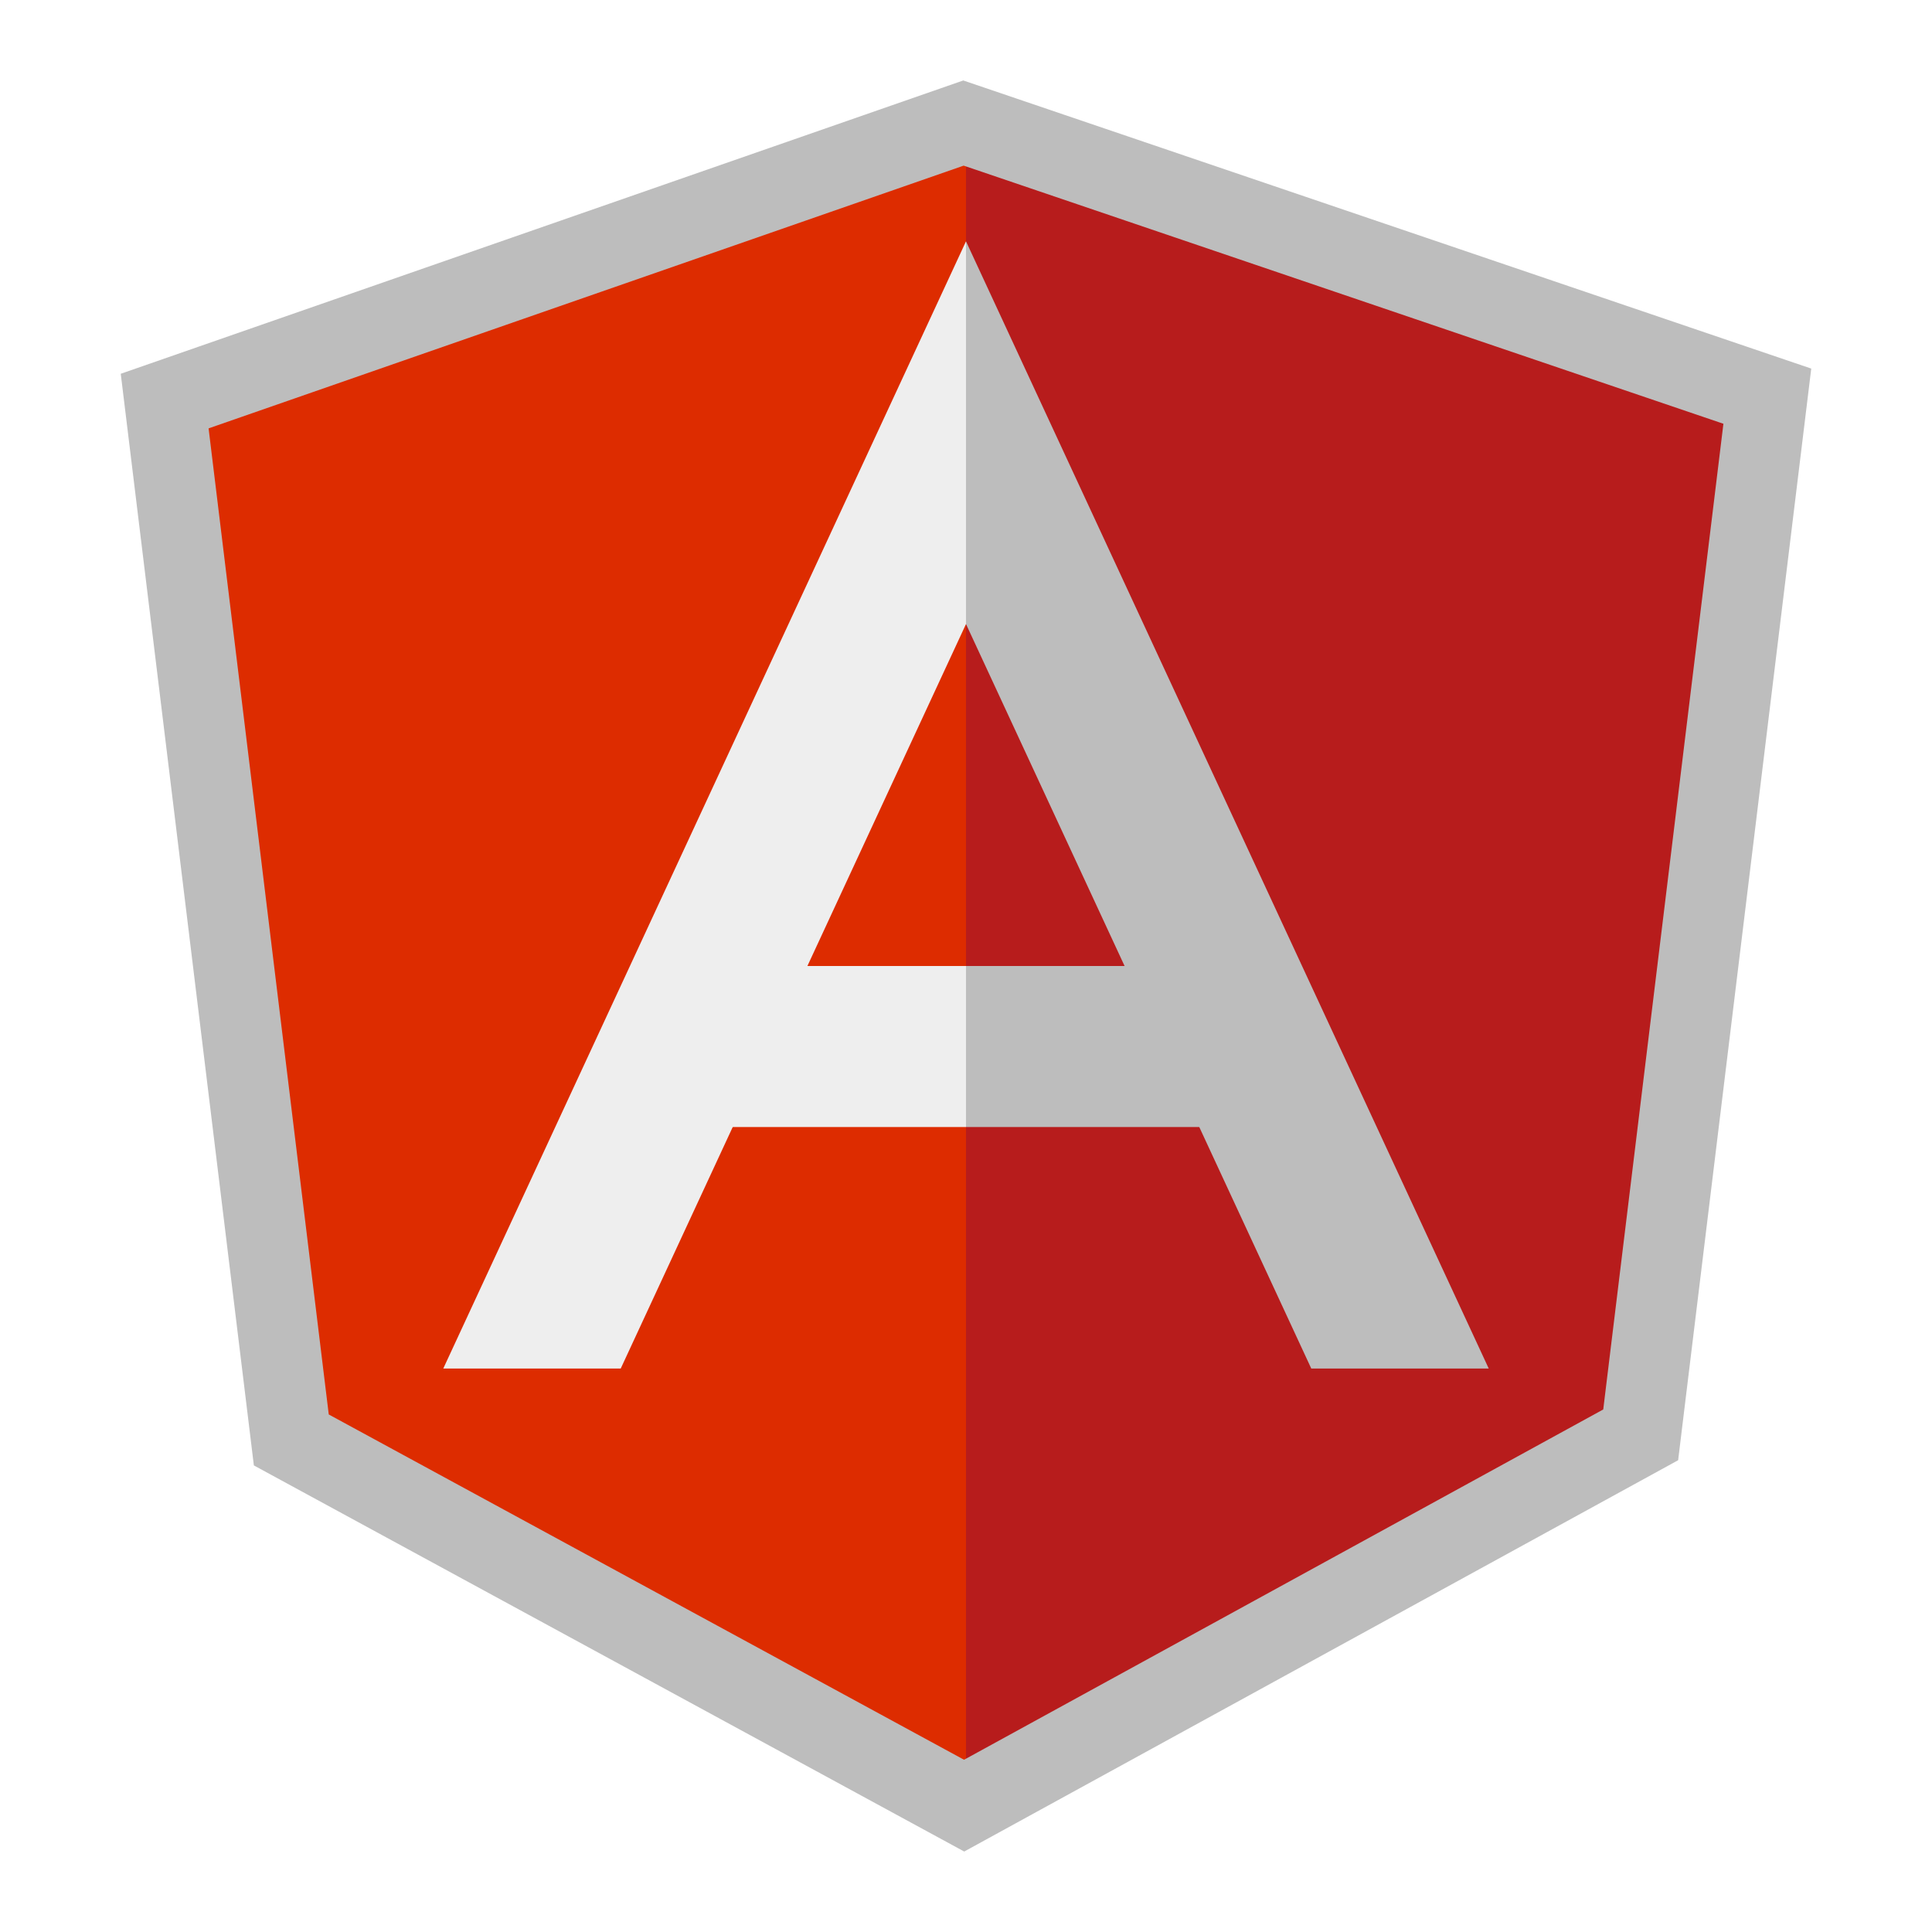
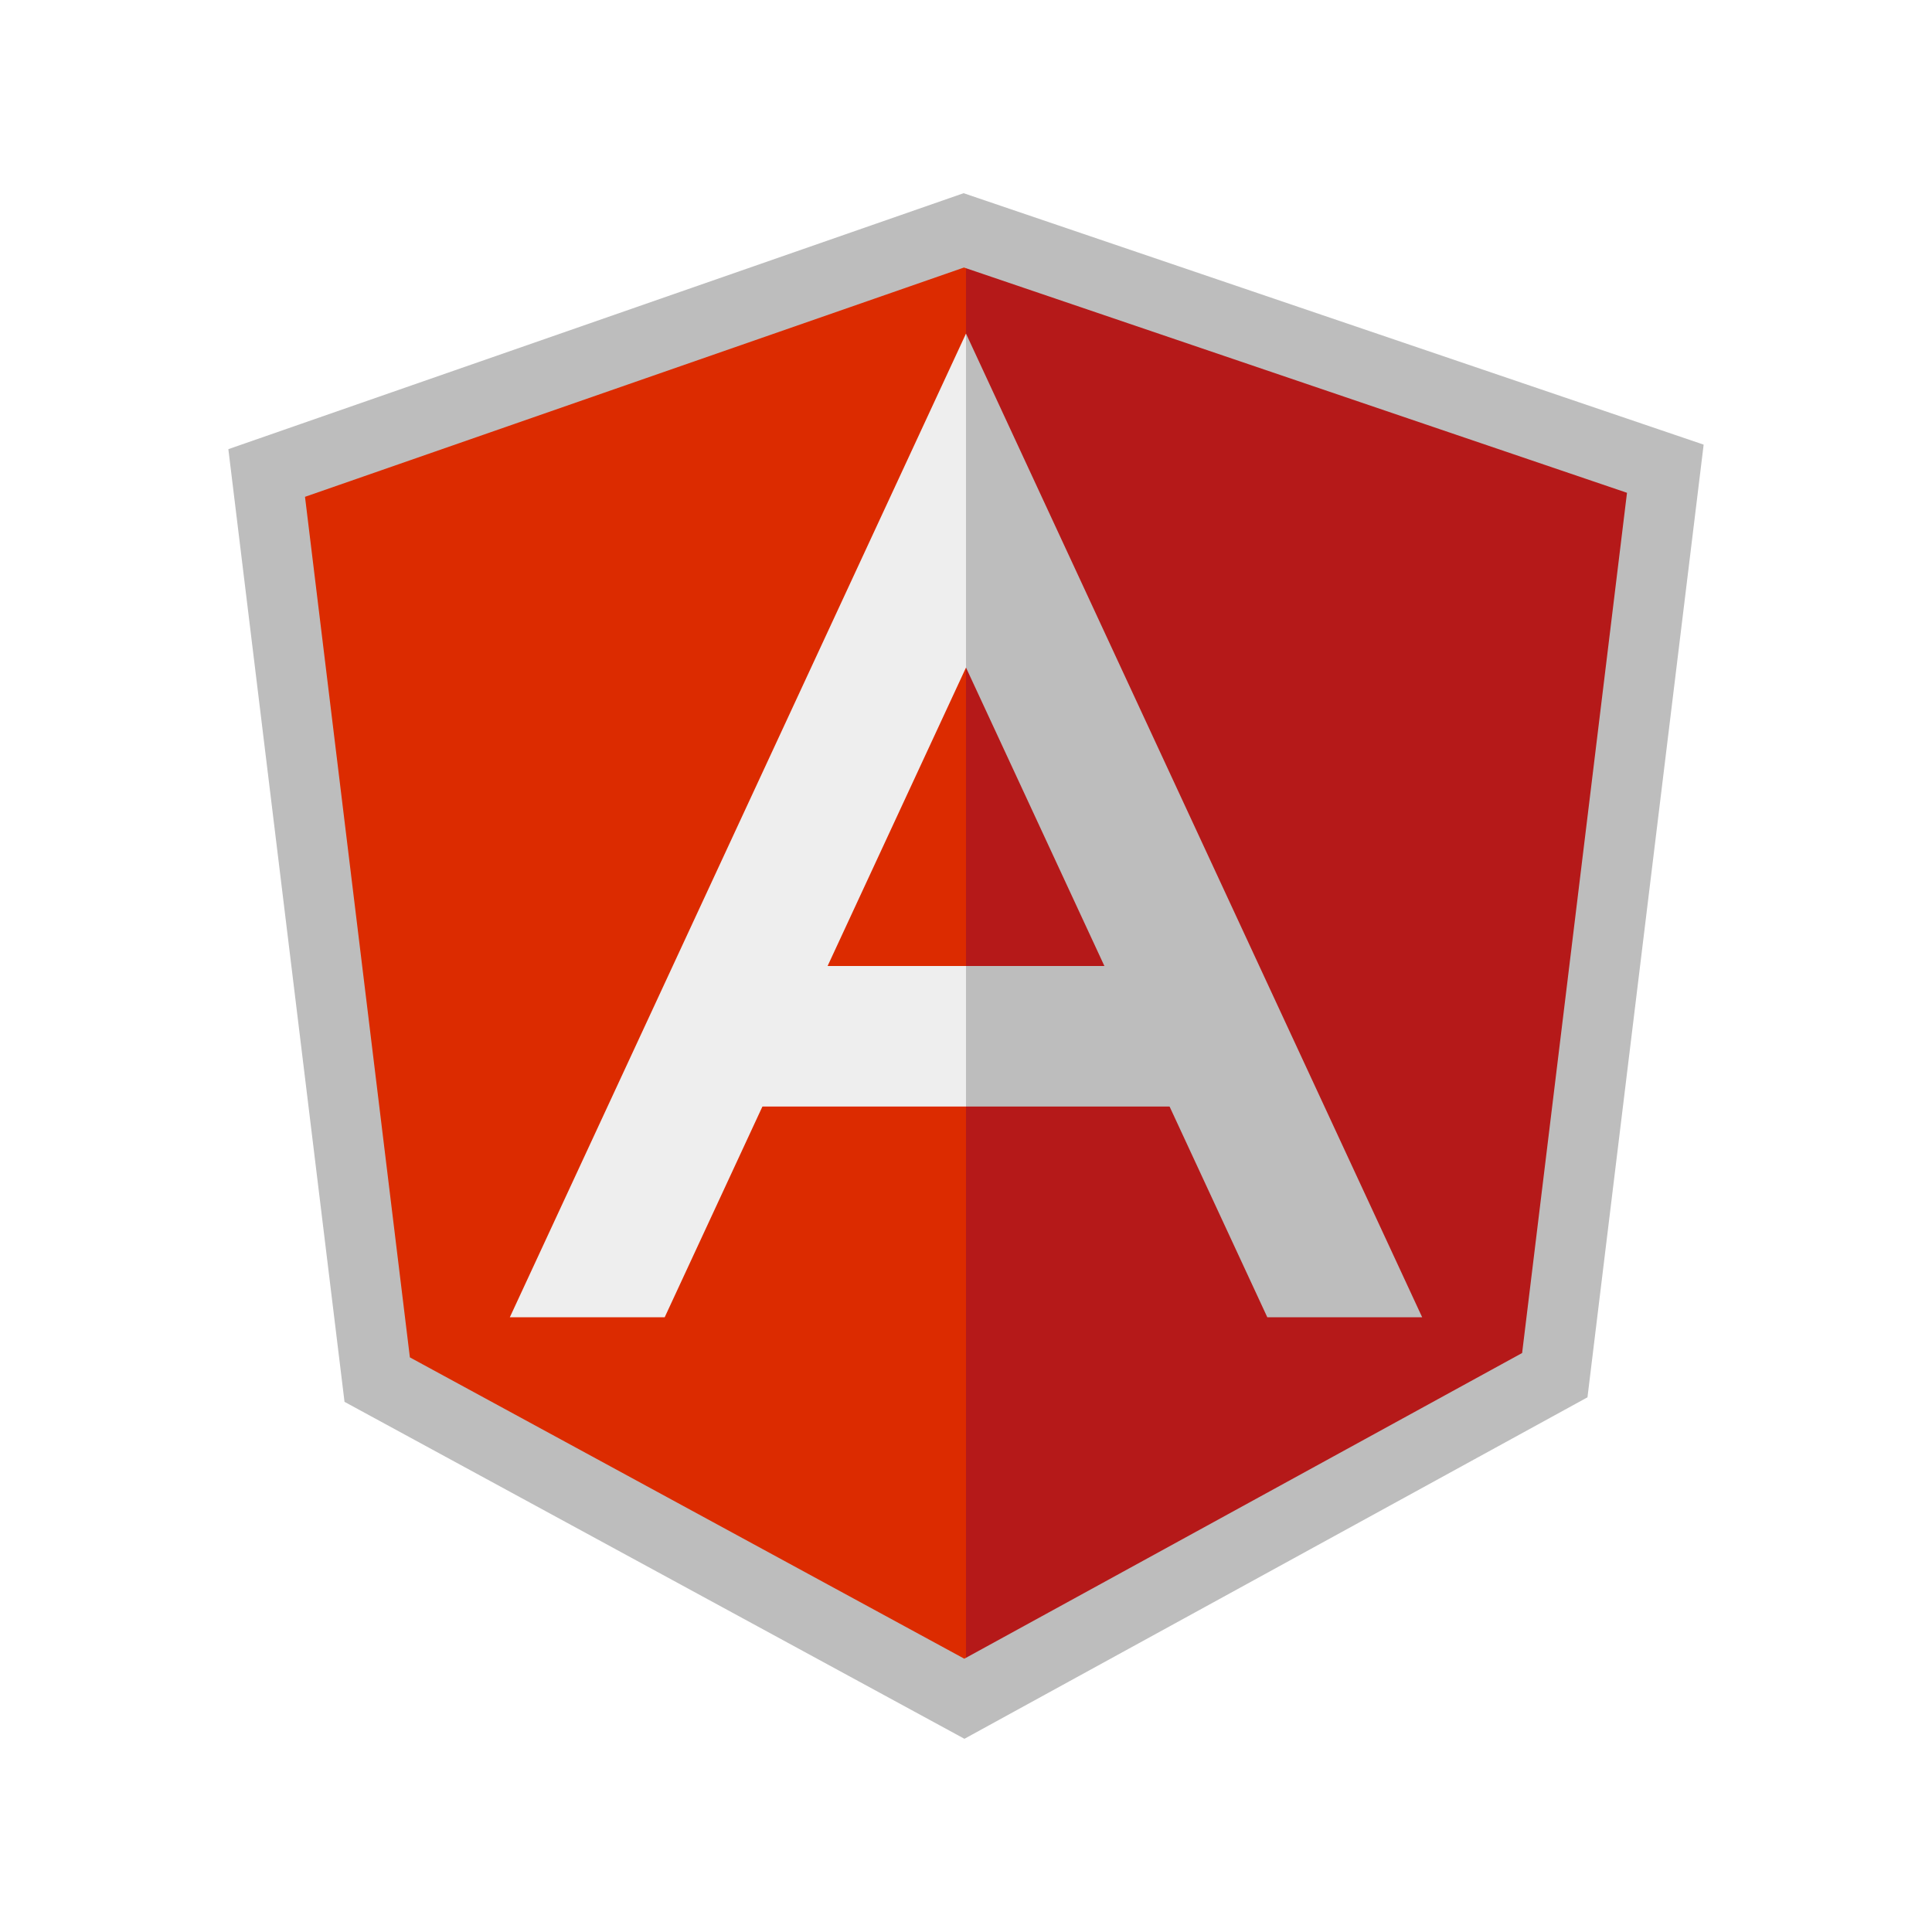
- <svg xmlns="http://www.w3.org/2000/svg" width="80pt" height="80pt" viewBox="0 0 80 80" version="1.1">
-   <g id="surface177139">
-     <path style=" stroke:none;fill-rule:nonzero;fill:rgb(74.118%,74.118%,74.118%);fill-opacity:1;" d="M 39.887 3.332 L 5 15.477 L 10.512 60.68 L 39.926 76.668 L 69.488 60.465 L 75 15.262 Z M 39.887 3.332 " />
-     <path style=" stroke:none;fill-rule:nonzero;fill:rgb(71.765%,10.98%,10.98%);fill-opacity:1;" d="M 71.363 17.547 L 40 6.891 L 40 72.824 L 66.387 58.363 Z M 71.363 17.547 " />
-     <path style=" stroke:none;fill-rule:nonzero;fill:rgb(86.667%,17.255%,0%);fill-opacity:1;" d="M 39.902 6.859 L 8.637 17.738 L 13.613 58.57 L 39.918 72.867 L 40 72.824 L 40 6.891 Z M 39.902 6.859 " />
-     <path style=" stroke:none;fill-rule:nonzero;fill:rgb(74.118%,74.118%,74.118%);fill-opacity:1;" d="M 40 9.992 L 40 25.84 L 54.297 56.668 L 61.645 56.668 Z M 40 9.992 " />
-     <path style=" stroke:none;fill-rule:nonzero;fill:rgb(93.333%,93.333%,93.333%);fill-opacity:1;" d="M 18.355 56.668 L 25.703 56.668 L 40 25.84 L 40 9.992 Z M 18.355 56.668 " />
-     <path style=" stroke:none;fill-rule:nonzero;fill:rgb(74.118%,74.118%,74.118%);fill-opacity:1;" d="M 40 40 L 50 40 L 50 46.668 L 40 46.668 Z M 40 40 " />
-     <path style=" stroke:none;fill-rule:nonzero;fill:rgb(93.333%,93.333%,93.333%);fill-opacity:1;" d="M 30 40 L 40 40 L 40 46.668 L 30 46.668 Z M 30 40 " />
+ <svg xmlns="http://www.w3.org/2000/svg" width="100pt" height="100pt" viewBox="0 0 100 100" version="1.1" id="svg17">
+   <defs id="defs21" />
+   <g id="surface177139" transform="matrix(1.09087,0,0,1.09087,6.365184,6.365184)">
+     <path style="fill:#bdbdbd;fill-opacity:1;fill-rule:nonzero;stroke:none" d="M 39.887,3.332 5,15.477 10.512,60.68 39.926,76.668 69.488,60.465 75,15.262 Z m 0,0" id="path2" />
+     <path style="fill:#b51919;fill-opacity:1;fill-rule:nonzero;stroke:none" d="M 71.363,17.547 40,6.891 V 72.824 L 66.387,58.363 Z m 0,0" id="path4" />
+     <path style="fill:#dc2b00;fill-opacity:1;fill-rule:nonzero;stroke:none" d="M 39.902,6.859 8.637,17.738 13.613,58.57 39.918,72.867 40,72.824 V 6.891 Z m 0,0" id="path6" />
+     <path style="fill:#bdbdbd;fill-opacity:1;fill-rule:nonzero;stroke:none" d="m 40,9.992 v 15.848 l 14.297,30.828 h 7.348 z m 0,0" id="path8" />
+     <path style="fill:#eeeeee;fill-opacity:1;fill-rule:nonzero;stroke:none" d="m 18.355,56.668 h 7.348 L 40,25.84 V 9.992 Z m 0,0" id="path10" />
+     <path style="fill:#bdbdbd;fill-opacity:1;fill-rule:nonzero;stroke:none" d="m 40,40 h 10 v 6.668 H 40 Z m 0,0" id="path12" />
+     <path style="fill:#eeeeee;fill-opacity:1;fill-rule:nonzero;stroke:none" d="m 30,40 h 10 v 6.668 H 30 Z m 0,0" id="path14" />
  </g>
</svg>
